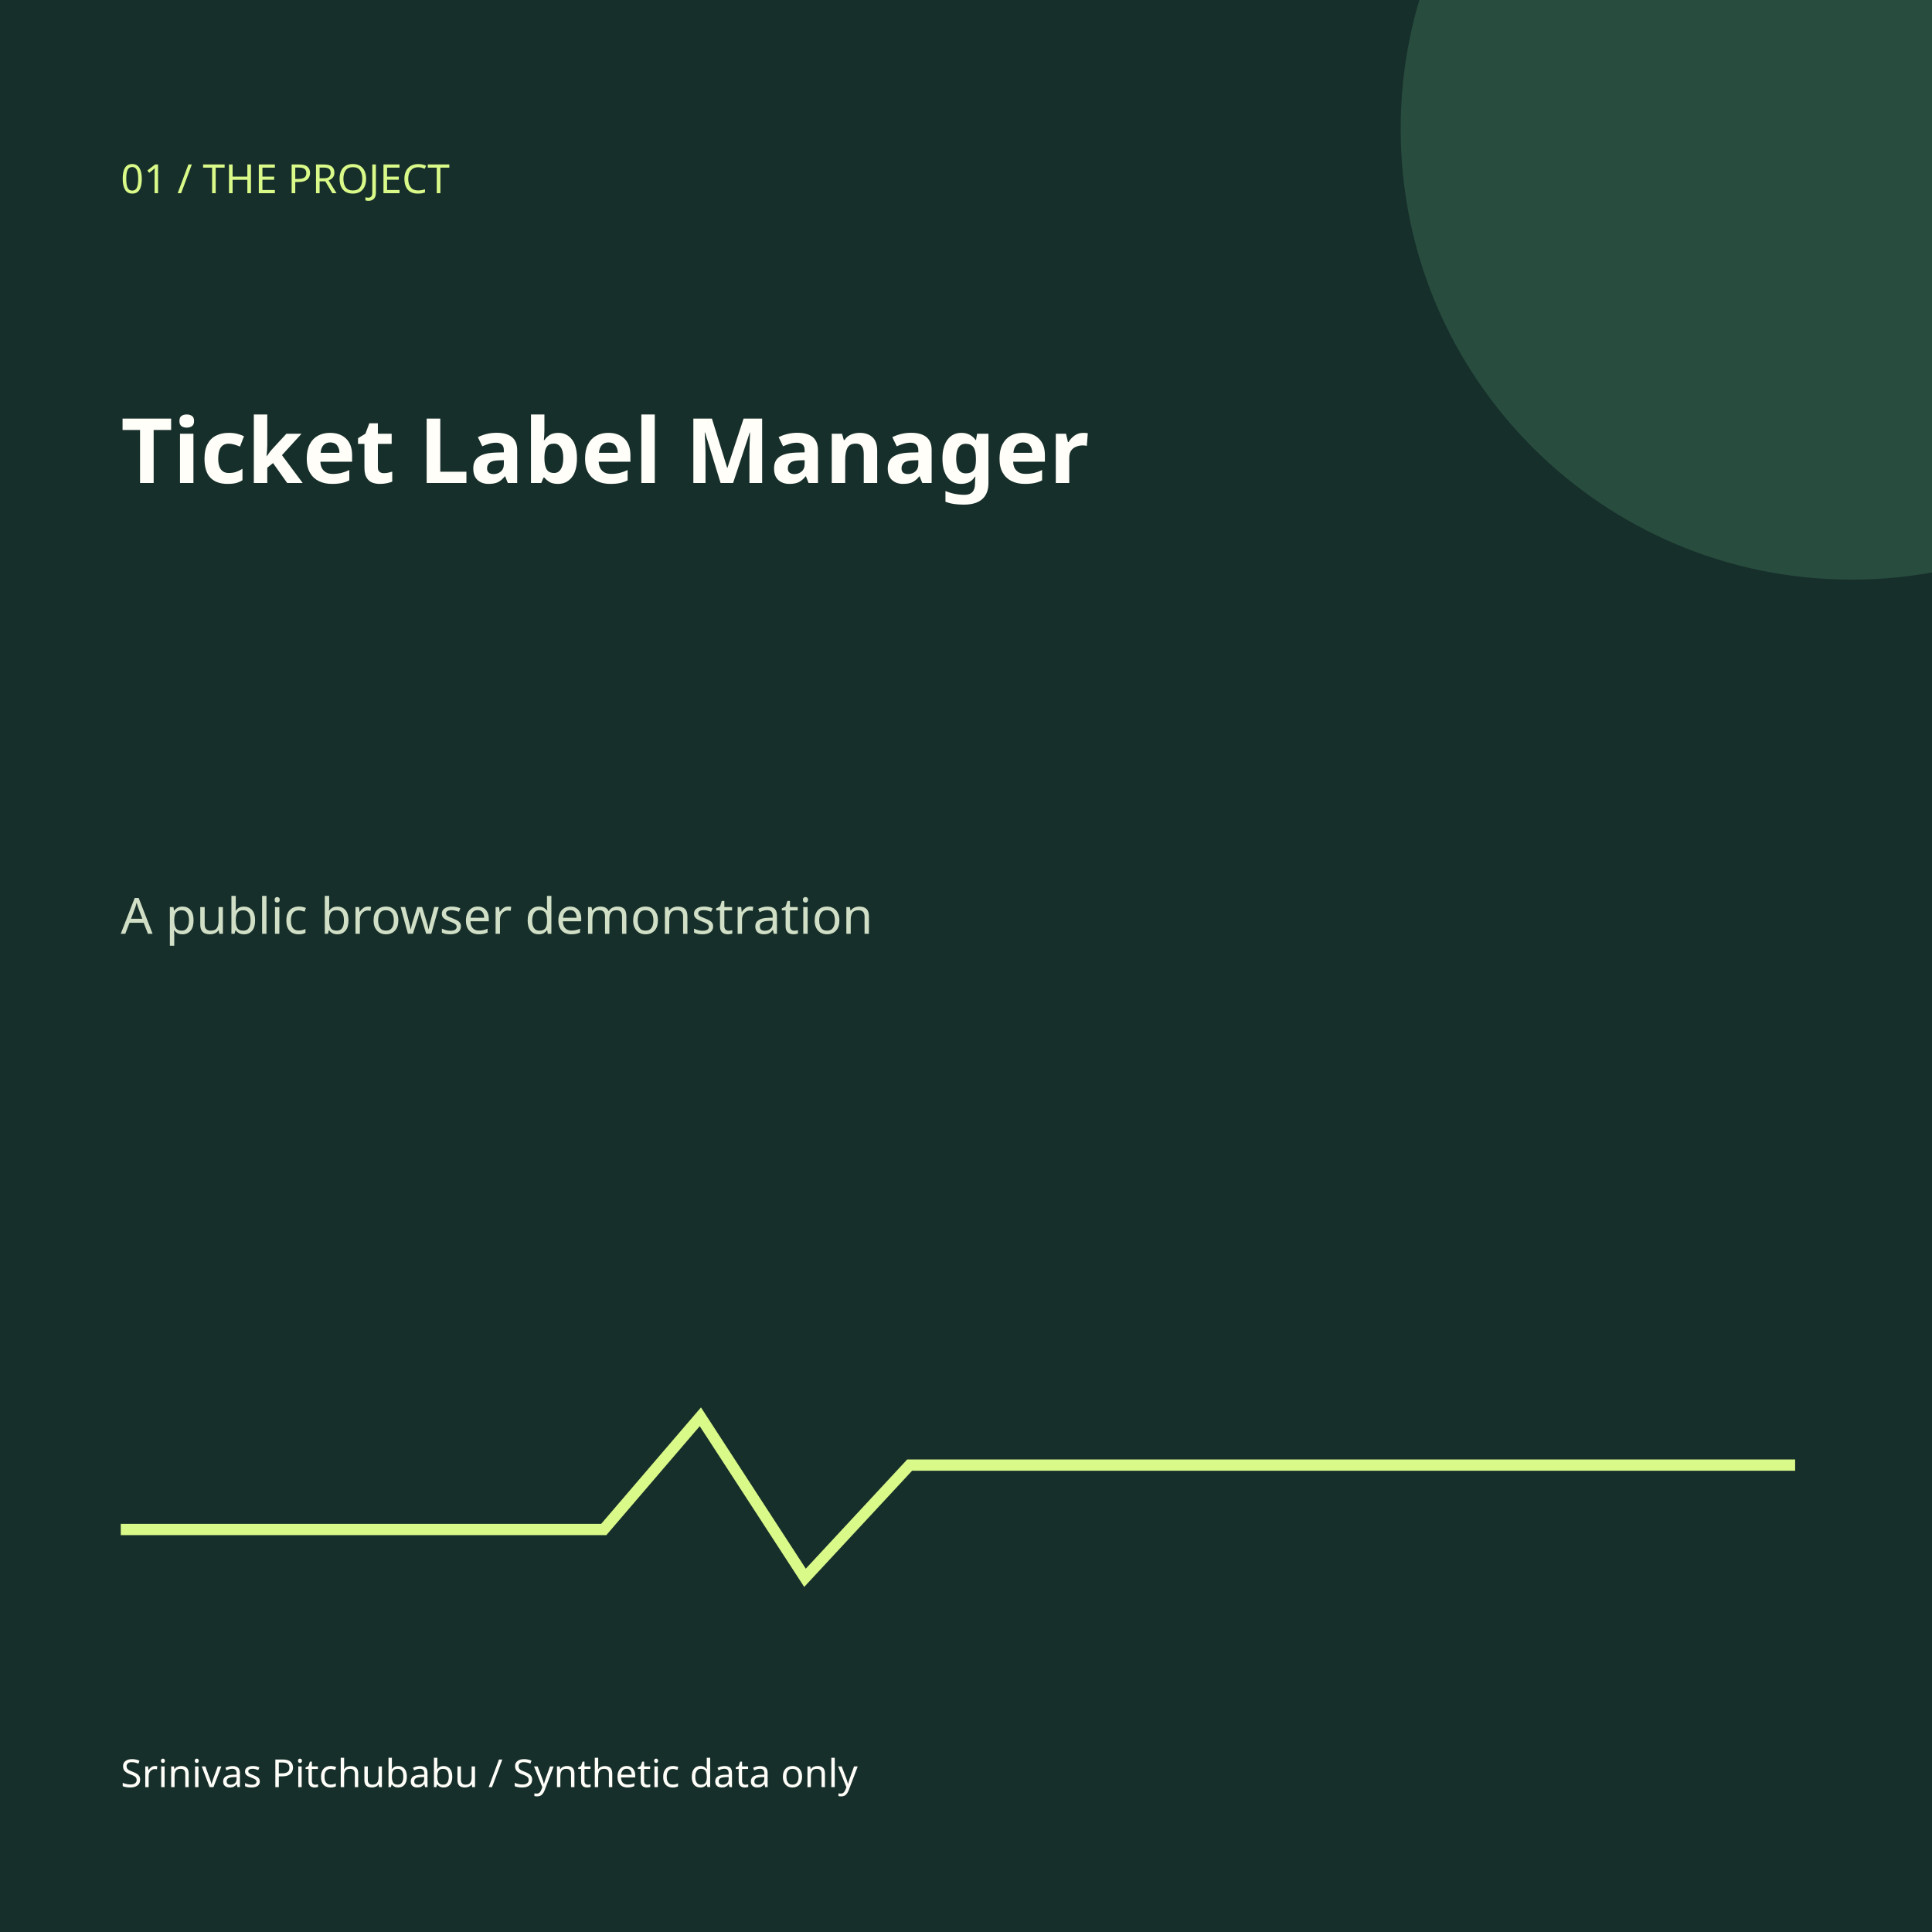
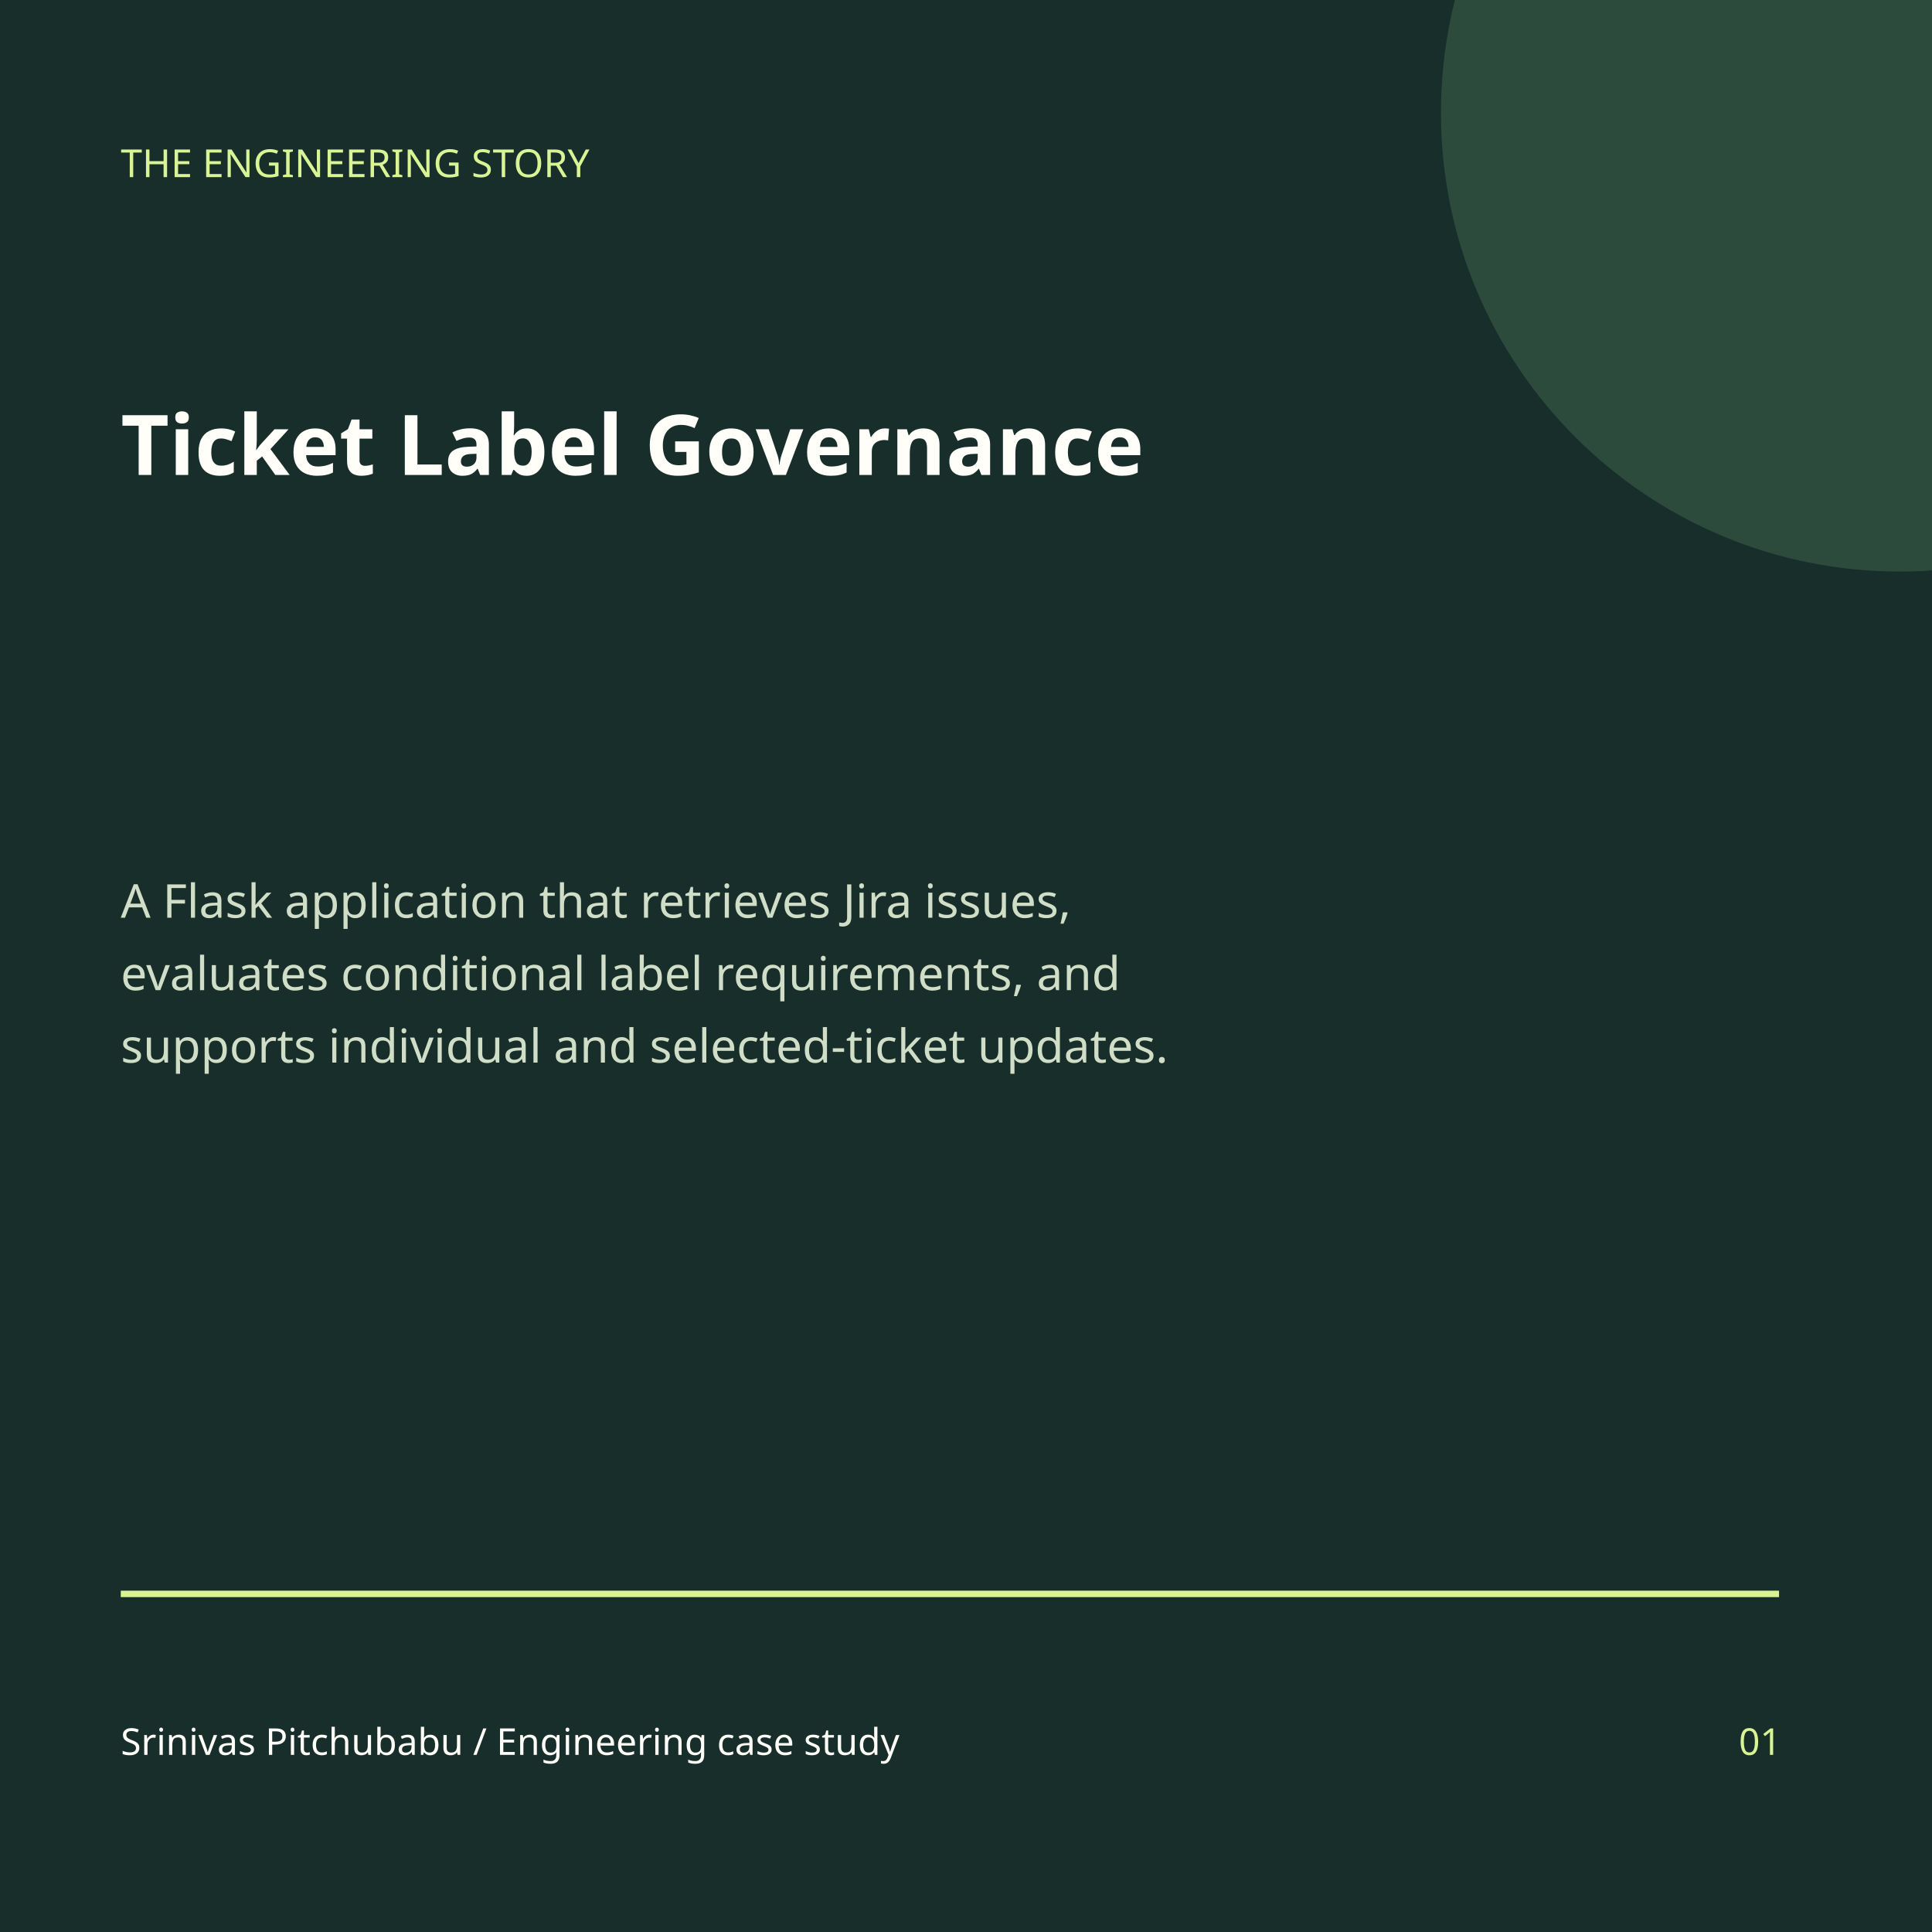
<svg xmlns="http://www.w3.org/2000/svg" width="1200" height="1200" viewBox="0 0 1200 1200">
-   <rect width="1200" height="1200" fill="#172f2a" />
-   <circle cx="1150" cy="80" r="280" fill="#284d3f" />
+   <rect width="1200" height="1200" fill="#172e2a" />
+   <circle cx="1180" cy="70" r="285" fill="#2c4b3d" />
  <g font-family="sans-serif">
-     <text x="75" y="120" fill="#d9f989" font-size="25">01 / THE PROJECT</text>
-     <text x="75" y="300" font-size="56" font-weight="bold" fill="#fffef9">Ticket Label Manager</text>
-     <text x="75" y="580" font-size="31" fill="#d0dfc6">A public browser demonstration</text>
-     <path d="M75 950h300l60-70 65 100 65-70h550" stroke="#d9f989" stroke-width="7" fill="none" />
-     <text x="75" y="1110" font-size="24" fill="#fffef9">Srinivas Pitchubabu / Synthetic data only</text>
+     <text x="75" y="110" fill="#d9f494" font-size="24">THE ENGINEERING STORY</text>
+     <text x="75" y="295" fill="#fffef9" font-size="52" font-weight="bold">Ticket Label Governance</text>
+     <text x="75" y="570" fill="#d1dec7" font-size="29">A Flask application that retrieves Jira issues,</text>
+     <text x="75" y="615" fill="#d1dec7" font-size="29">evaluates conditional label requirements, and</text>
+     <text x="75" y="660" fill="#d1dec7" font-size="29">supports individual and selected-ticket updates.</text>
+     <path d="M75 990h1030" stroke="#d9f494" stroke-width="4" />
+     <text x="75" y="1090" fill="#fffef9" font-size="23">Srinivas Pitchubabu / Engineering case study</text>
+     <text x="1080" y="1090" fill="#d9f494" font-size="23">01</text>
  </g>
</svg>
